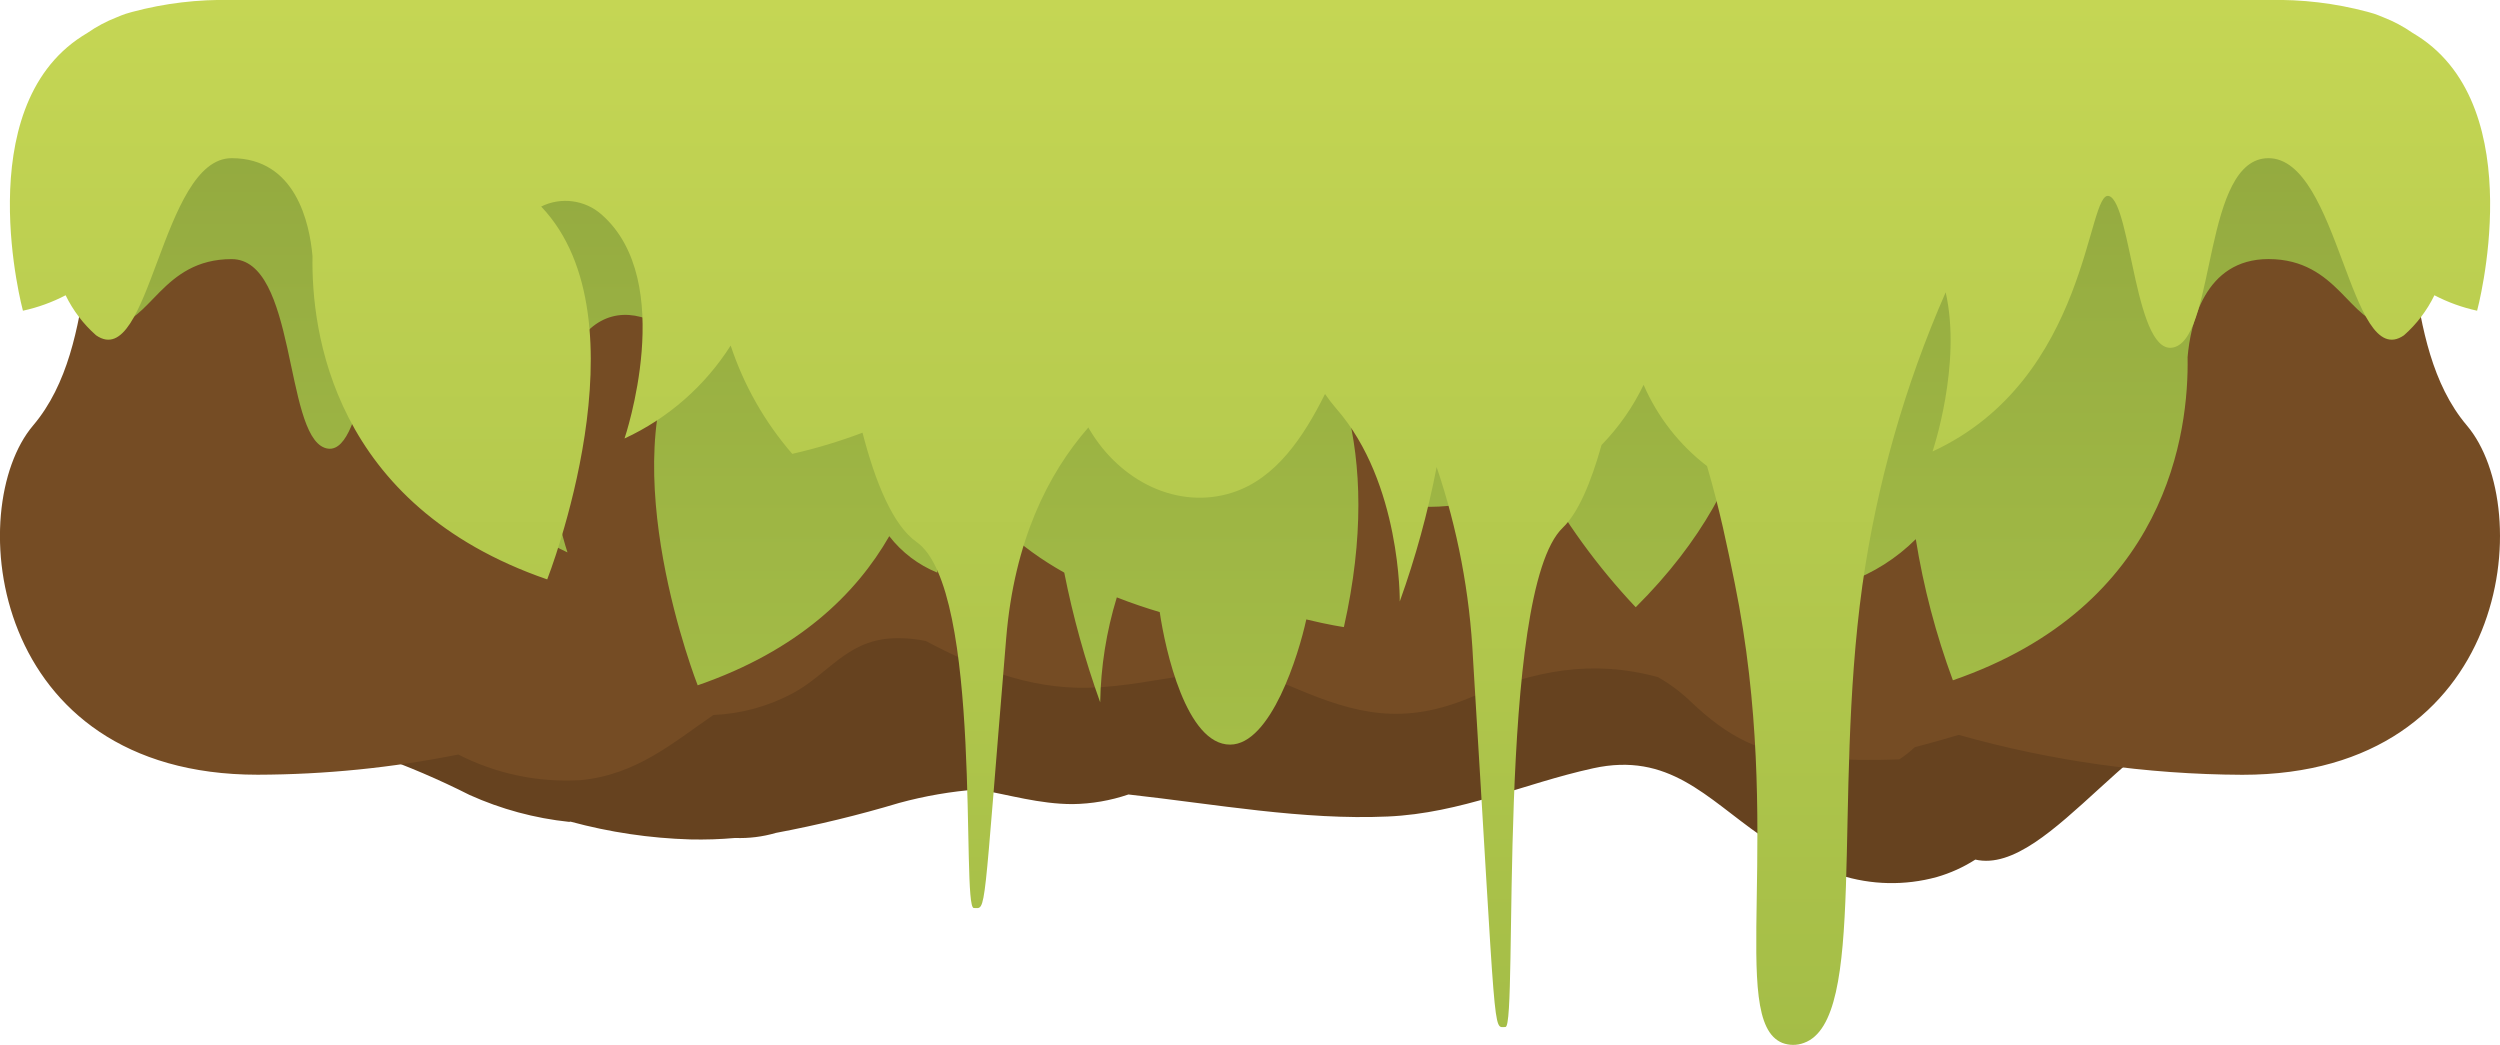
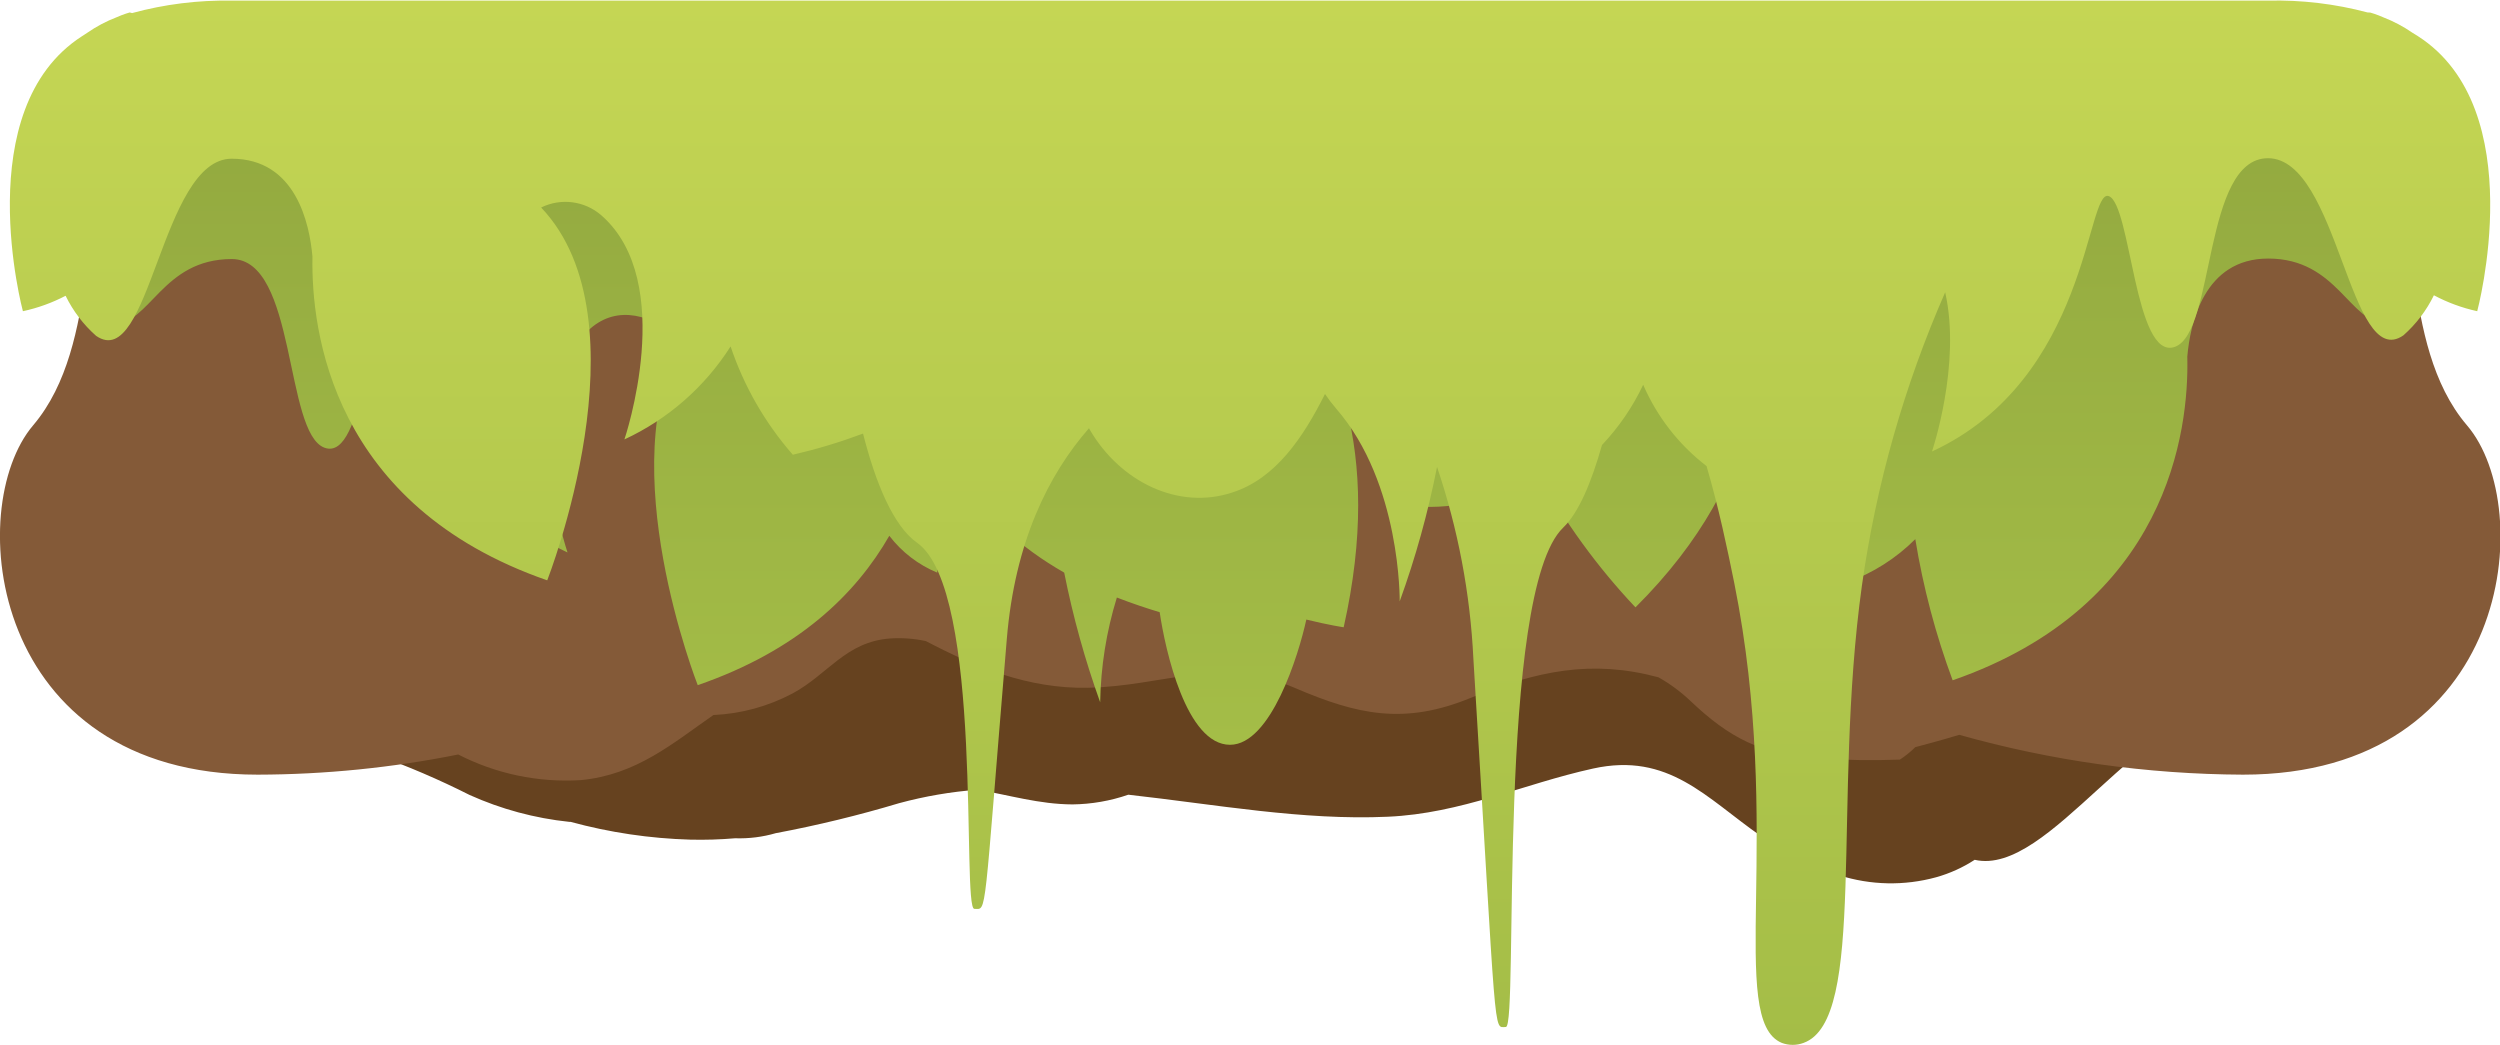
- <svg xmlns="http://www.w3.org/2000/svg" width="200.83" height="83.941" viewBox="0 0 200.83 83.941">
+ <svg xmlns="http://www.w3.org/2000/svg" width="200.83" height="83.94">
  <defs>
-     <linearGradient id="a" x1="100.415" y1="6.552" x2="100.415" y2="59.816" gradientUnits="userSpaceOnUse">
+     <style>
+       .cls-1 {
+         fill: #66421f;
+       }
+ 
+       .cls-2 {
+         fill: #845a38;
+       }
+ 
+       .cls-3 {
+         fill: url(#linear-gradient);
+       }
+ 
+       .cls-4 {
+         fill: url(#linear-gradient-2);
+       }
+     </style>
+     <linearGradient id="linear-gradient" x1="100.42" y1="6.55" x2="100.42" y2="59.82" gradientUnits="userSpaceOnUse">
      <stop offset="0" stop-color="#92a83f" />
      <stop offset="1" stop-color="#a4bd47" />
    </linearGradient>
-     <linearGradient id="b" x1="100.415" x2="100.415" y2="83.941" gradientUnits="userSpaceOnUse">
+     <linearGradient id="linear-gradient-2" x1="100.42" x2="100.42" y2="83.94" gradientUnits="userSpaceOnUse">
      <stop offset="0" stop-color="#c5d654" />
      <stop offset="1" stop-color="#a4bd47" />
    </linearGradient>
  </defs>
-   <g>
-     <g>
-       <path d="M11.534,22.861C5.915,30.823-.887,56.622,20.7,56.622c3.29,0,6.454,1.8,9.456,4a64.714,64.714,0,0,1,7.564,3.238,26.074,26.074,0,0,0,8,2.163l.113-.019a41.345,41.345,0,0,0,9.621,1.429,32.6,32.6,0,0,0,3.6-.117,10.307,10.307,0,0,0,3.277-.408,96.877,96.877,0,0,0,9.9-2.406,33.452,33.452,0,0,1,6.315-1.087c2.537.434,4.944,1.178,7.617,1.18a14.474,14.474,0,0,0,4.487-.773c6.992.777,14.038,2.075,20.835,1.77,5.913-.264,10.86-2.635,16.488-3.873,6.08-1.337,9.1,2.368,13.475,5.409.338.234.685.46,1.036.682a7.945,7.945,0,0,0,5.3,2.477,13.667,13.667,0,0,0,7.807.166,11.8,11.8,0,0,0,3.091-1.4c6.021,1.379,13.361-12.432,21.455-12.432,21.588,0,14.787-25.8,9.168-33.761s5.554-6.291,1.774-8.641-11.533-2.548-11.533-2.548H142.276V31.125H58.554V11.672H21.293s-7.754.2-11.534,2.548S17.153,14.9,11.534,22.861Z" fill="#66421f" />
-       <path d="M20.7,62.235a82.945,82.945,0,0,0,16.114-1.624,19.034,19.034,0,0,0,9.822,2.059c4.5-.424,7.451-3.029,10.672-5.233a14.906,14.906,0,0,0,6.353-1.731c2.845-1.523,4.267-4.142,7.829-4.417a10.749,10.749,0,0,1,2.889.207c3.967,2.107,8.225,3.84,12.945,3.753,6.124-.114,10.583-2.6,16.611-.016,5.077,2.18,8.833,3.026,14.166.807,5.236-2.179,9.735-3.089,15.082-1.647a13.013,13.013,0,0,1,2.566,1.9c3.047,2.905,5.687,4.361,10.3,4.61a60.081,60.081,0,0,0,6.518.1,7.7,7.7,0,0,0,1.244-.978c.524-.138,1-.267,1.408-.378.693-.188,1.405-.4,2.125-.613a85.27,85.27,0,0,0,22.785,3.207c21.588,0,23.658-21.443,18.04-28.061s-3.318-18.431-7.1-20.384-11.533-2.118-11.533-2.118H21.293s-7.754.164-11.534,2.118-1.478,13.766-7.1,20.384S-.887,62.235,20.7,62.235Z" fill="#754c24" />
-     </g>
-     <g>
-       <path d="M182.225,6.552V8.108H18.605V6.552H8.993V26.076c3.069,0,3.995-5.261,9.612-5.261,5.212,0,4.227,13.964,7.47,15.156S29.607,24.455,31.4,23.859s1.564,14.693,14.187,20.517c0,0-4.285-12.641,1.853-18,2.146-1.874,4.927-1.17,7.375,1.017-5.745,9.9,1.231,27.659,1.231,27.659,8.061-2.783,12.717-7.323,15.391-11.98A9.315,9.315,0,0,0,75.294,46a30.117,30.117,0,0,1,1.742-8.712c1.631,3.926,4.93,6.733,8.458,8.712a72.566,72.566,0,0,0,2.887,10.421,30.5,30.5,0,0,1,1.335-8.433c1.212.477,2.38.865,3.447,1.183.449,3.064,2.138,10.645,5.652,10.645,3.281,0,5.515-7.242,6.123-10.057,1.828.446,3.019.616,3.019.616,1.629-7.246,1.4-13.037.231-17.619A13.175,13.175,0,0,0,114.28,31.5a46.216,46.216,0,0,0-.673,9.162,14.97,14.97,0,0,0,9.927-2.724A52.164,52.164,0,0,0,131.4,48.78c5.369-5.342,8.073-10.69,9.245-15.54a24.8,24.8,0,0,0,2.383,3.885,46.262,46.262,0,0,0-.929,10.486,14.939,14.939,0,0,0,11.8-4.3,60.131,60.131,0,0,0,2.98,11.339c17.279-5.966,18.962-20,18.854-25.961.231-2.661,1.341-7.877,6.5-7.877,5.617,0,6.544,5.261,9.613,5.261V6.552Zm-84.3,23.426v.6c-.023-.066-.042-.139-.065-.2C97.886,30.239,97.9,30.112,97.926,29.978Z" fill="url(#a)" />
-       <path d="M194.226,2.9c-.145-.093-.279-.173-.419-.259a11.278,11.278,0,0,0-2.359-1.256c-.253-.108-.5-.2-.722-.279-.1-.034-.214-.061-.318-.093-.074-.021-.15-.045-.221-.063A28.334,28.334,0,0,0,182.225,0H18.605a28.339,28.339,0,0,0-7.962.952c-.07.018-.146.042-.219.062-.1.033-.218.06-.32.094-.225.075-.468.171-.721.279a11.287,11.287,0,0,0-2.36,1.256c-.14.086-.274.166-.419.259C-2.536,8.758,1.842,24.96,1.842,24.96a13.7,13.7,0,0,0,3.43-1.241,10.238,10.238,0,0,0,2.447,3.217c4.343,3.011,5.211-14.229,10.886-14.229,5.156,0,6.265,5.216,6.5,7.877-.108,5.962,1.576,20,18.854,25.961,0,0,8.188-20.848-.485-29.953a4.39,4.39,0,0,1,4.842.633c6.138,5.361,1.853,18,1.853,18a20.109,20.109,0,0,0,8.527-7.466,25.572,25.572,0,0,0,4.947,8.7,42.436,42.436,0,0,0,5.644-1.7c1.022,3.942,2.427,7.432,4.338,8.775,5.386,3.785,3.562,29.407,4.6,29.407s.7,1.165,2.606-21.691c.651-7.791,3.341-13.182,6.6-16.911.029.05.054.1.084.152,2.491,4.215,7.138,6.478,11.491,5.078,3.488-1.122,5.711-4.462,7.436-7.92a12.792,12.792,0,0,0,.909,1.181c5.211,5.956,5.095,15.487,5.095,15.487a72.528,72.528,0,0,0,2.962-10.8,56.523,56.523,0,0,1,2.922,15.4C120.244,84.088,119.9,82.5,120.939,82.5s-.782-34.944,4.6-40.106c1.241-1.19,2.268-3.622,3.117-6.648a18.277,18.277,0,0,0,3.378-4.832,16.505,16.505,0,0,0,5.094,6.525c1.01,3.427,1.647,6.553,2.227,9.41,4.052,19.949-.612,35.121,3.822,36.93a2.453,2.453,0,0,0,1.737,0c5.143-1.844,2.287-19.395,4.691-36.731A90.16,90.16,0,0,1,156.3,23.481c1.314,5.79-1.056,12.787-1.056,12.787,12.624-5.824,12.392-21.112,14.187-20.517s2.085,13.3,5.327,12.111,2.259-15.155,7.47-15.155c5.675,0,6.544,17.24,10.887,14.229a10.241,10.241,0,0,0,2.446-3.217,13.717,13.717,0,0,0,3.43,1.241S203.366,8.758,194.226,2.9Z" fill="url(#b)" />
+   <g id="Layer_2" data-name="Layer 2">
+     <g id="Layer_1-2" data-name="Layer 1">
+       <g>
+         <g>
+           <path class="cls-1" d="M11.53,22.86c-5.62,8-12.42,33.76,9.17,33.76,3.29,0,6.45,1.8,9.46,4a65.36,65.36,0,0,1,7.56,3.24,26.11,26.11,0,0,0,8,2.16l.11,0a41,41,0,0,0,9.62,1.43,32.91,32.91,0,0,0,3.6-.11,10.44,10.44,0,0,0,3.27-.41,96.5,96.5,0,0,0,9.91-2.41,33.86,33.86,0,0,1,6.31-1.08c2.54.43,4.94,1.17,7.62,1.18a14.24,14.24,0,0,0,4.48-.78c7,.78,14,2.08,20.84,1.77,5.91-.26,10.86-2.63,16.49-3.87,6.08-1.34,9.1,2.37,13.47,5.41l1,.68a8,8,0,0,0,5.3,2.48,13.69,13.69,0,0,0,7.8.16,11.23,11.23,0,0,0,3.09-1.4c6,1.38,13.37-12.43,21.46-12.43,21.59,0,14.79-25.8,9.17-33.76s5.55-6.29,1.77-8.64-11.53-2.55-11.53-2.55H142.28V31.13H58.55V11.67H21.29s-7.75.2-11.53,2.55S17.15,14.9,11.53,22.86Z" />
+           <path class="cls-2" d="M20.7,62.23a82.87,82.87,0,0,0,16.11-1.62,19,19,0,0,0,9.83,2.06c4.5-.42,7.45-3,10.67-5.23a15,15,0,0,0,6.35-1.73c2.85-1.53,4.27-4.15,7.83-4.42a10.39,10.39,0,0,1,2.89.21c4,2.1,8.22,3.84,13,3.75,6.12-.12,10.58-2.6,16.61,0,5.07,2.18,8.83,3,14.16.81s9.74-3.09,15.08-1.65a13,13,0,0,1,2.57,1.9c3.05,2.9,5.69,4.36,10.3,4.61a61.38,61.38,0,0,0,6.52.1,7.74,7.74,0,0,0,1.24-1l1.41-.38c.69-.19,1.4-.39,2.12-.61a85.56,85.56,0,0,0,22.79,3.2c21.59,0,23.66-21.44,18-28.06s-3.32-18.43-7.1-20.38-11.53-2.12-11.53-2.12H21.29s-7.75.17-11.53,2.12S8.28,27.56,2.66,34.17-.89,62.23,20.7,62.23Z" />
+         </g>
+         <g>
+           <path class="cls-3" d="M182.23,6.55V8.11H18.61V6.55H9V26.08c3.07,0,4-5.27,9.62-5.27,5.21,0,4.22,14,7.46,15.16s3.54-11.52,5.33-12.11S33,38.55,45.59,44.38c0,0-4.29-12.65,1.85-18,2.15-1.87,4.93-1.17,7.38,1-5.75,9.9,1.23,27.66,1.23,27.66,8.06-2.78,12.71-7.32,15.39-12A9.36,9.36,0,0,0,75.29,46,30.08,30.08,0,0,1,77,37.29C78.67,41.21,82,44,85.49,46a72.9,72.9,0,0,0,2.89,10.42A30.19,30.19,0,0,1,89.72,48c1.21.47,2.38.86,3.44,1.18.45,3.07,2.14,10.65,5.65,10.65,3.29,0,5.52-7.25,6.13-10.06,1.83.45,3,.62,3,.62,1.63-7.25,1.4-13,.23-17.62a13.16,13.16,0,0,0,6.09-1.26,46.5,46.5,0,0,0-.67,9.16,15,15,0,0,0,9.92-2.72,52.19,52.19,0,0,0,7.87,10.84c5.37-5.34,8.07-10.69,9.24-15.54A24.87,24.87,0,0,0,143,37.13a46,46,0,0,0-.93,10.48,14.87,14.87,0,0,0,11.79-4.3,60.55,60.55,0,0,0,3,11.34c17.27-6,19-20,18.85-26,.23-2.66,1.34-7.88,6.5-7.88,5.61,0,6.54,5.27,9.61,5.27V6.55ZM97.93,30v.6a1.72,1.72,0,0,1-.07-.21C97.89,30.24,97.9,30.11,97.93,30Z" />
+           <path class="cls-4" d="M194.23,2.9l-.42-.26a11.24,11.24,0,0,0-2.36-1.25c-.26-.11-.5-.21-.72-.28l-.32-.1L190.19,1a28.54,28.54,0,0,0-8-.95H18.61a28.57,28.57,0,0,0-8,1L10.42,1l-.32.1c-.22.07-.46.17-.72.28A11.24,11.24,0,0,0,7,2.64L6.6,2.9C-2.54,8.76,1.84,25,1.84,25a13.61,13.61,0,0,0,3.43-1.24,10.37,10.37,0,0,0,2.45,3.22c4.34,3,5.21-14.23,10.89-14.23,5.15,0,6.26,5.21,6.49,7.87-.11,6,1.58,20,18.86,26,0,0,8.18-20.84-.49-29.95a4.4,4.4,0,0,1,4.84.63c6.14,5.37,1.85,18,1.85,18a20.17,20.17,0,0,0,8.53-7.47,25.57,25.57,0,0,0,5,8.7,44.8,44.8,0,0,0,5.64-1.7c1,3.94,2.43,7.43,4.34,8.77,5.39,3.79,3.56,29.41,4.6,29.41s.7,1.16,2.61-21.69c.65-7.8,3.34-13.19,6.6-16.92l.09.16C90,38.7,94.66,41,99,39.56c3.49-1.12,5.71-4.46,7.44-7.91a13.11,13.11,0,0,0,.9,1.18c5.22,6,5.1,15.48,5.1,15.48a73.08,73.08,0,0,0,3-10.8,56.61,56.61,0,0,1,2.92,15.41c1.91,31.17,1.57,29.58,2.61,29.58s-.78-34.94,4.6-40.11c1.24-1.19,2.27-3.62,3.12-6.64A18.6,18.6,0,0,0,132,30.91a16.54,16.54,0,0,0,5.09,6.53c1,3.43,1.65,6.55,2.23,9.41,4,19.95-.61,35.12,3.82,36.93a2.5,2.5,0,0,0,1.74,0c5.14-1.85,2.28-19.4,4.69-36.73a90,90,0,0,1,6.69-23.57c1.31,5.79-1.06,12.79-1.06,12.79,12.62-5.83,12.39-21.11,14.19-20.52s2.08,13.3,5.33,12.11,2.25-15.15,7.47-15.15c5.67,0,6.54,17.24,10.88,14.23a10.37,10.37,0,0,0,2.45-3.22A13.61,13.61,0,0,0,199,25S203.37,8.76,194.23,2.9Z" />
+         </g>
+       </g>
    </g>
  </g>
</svg>
